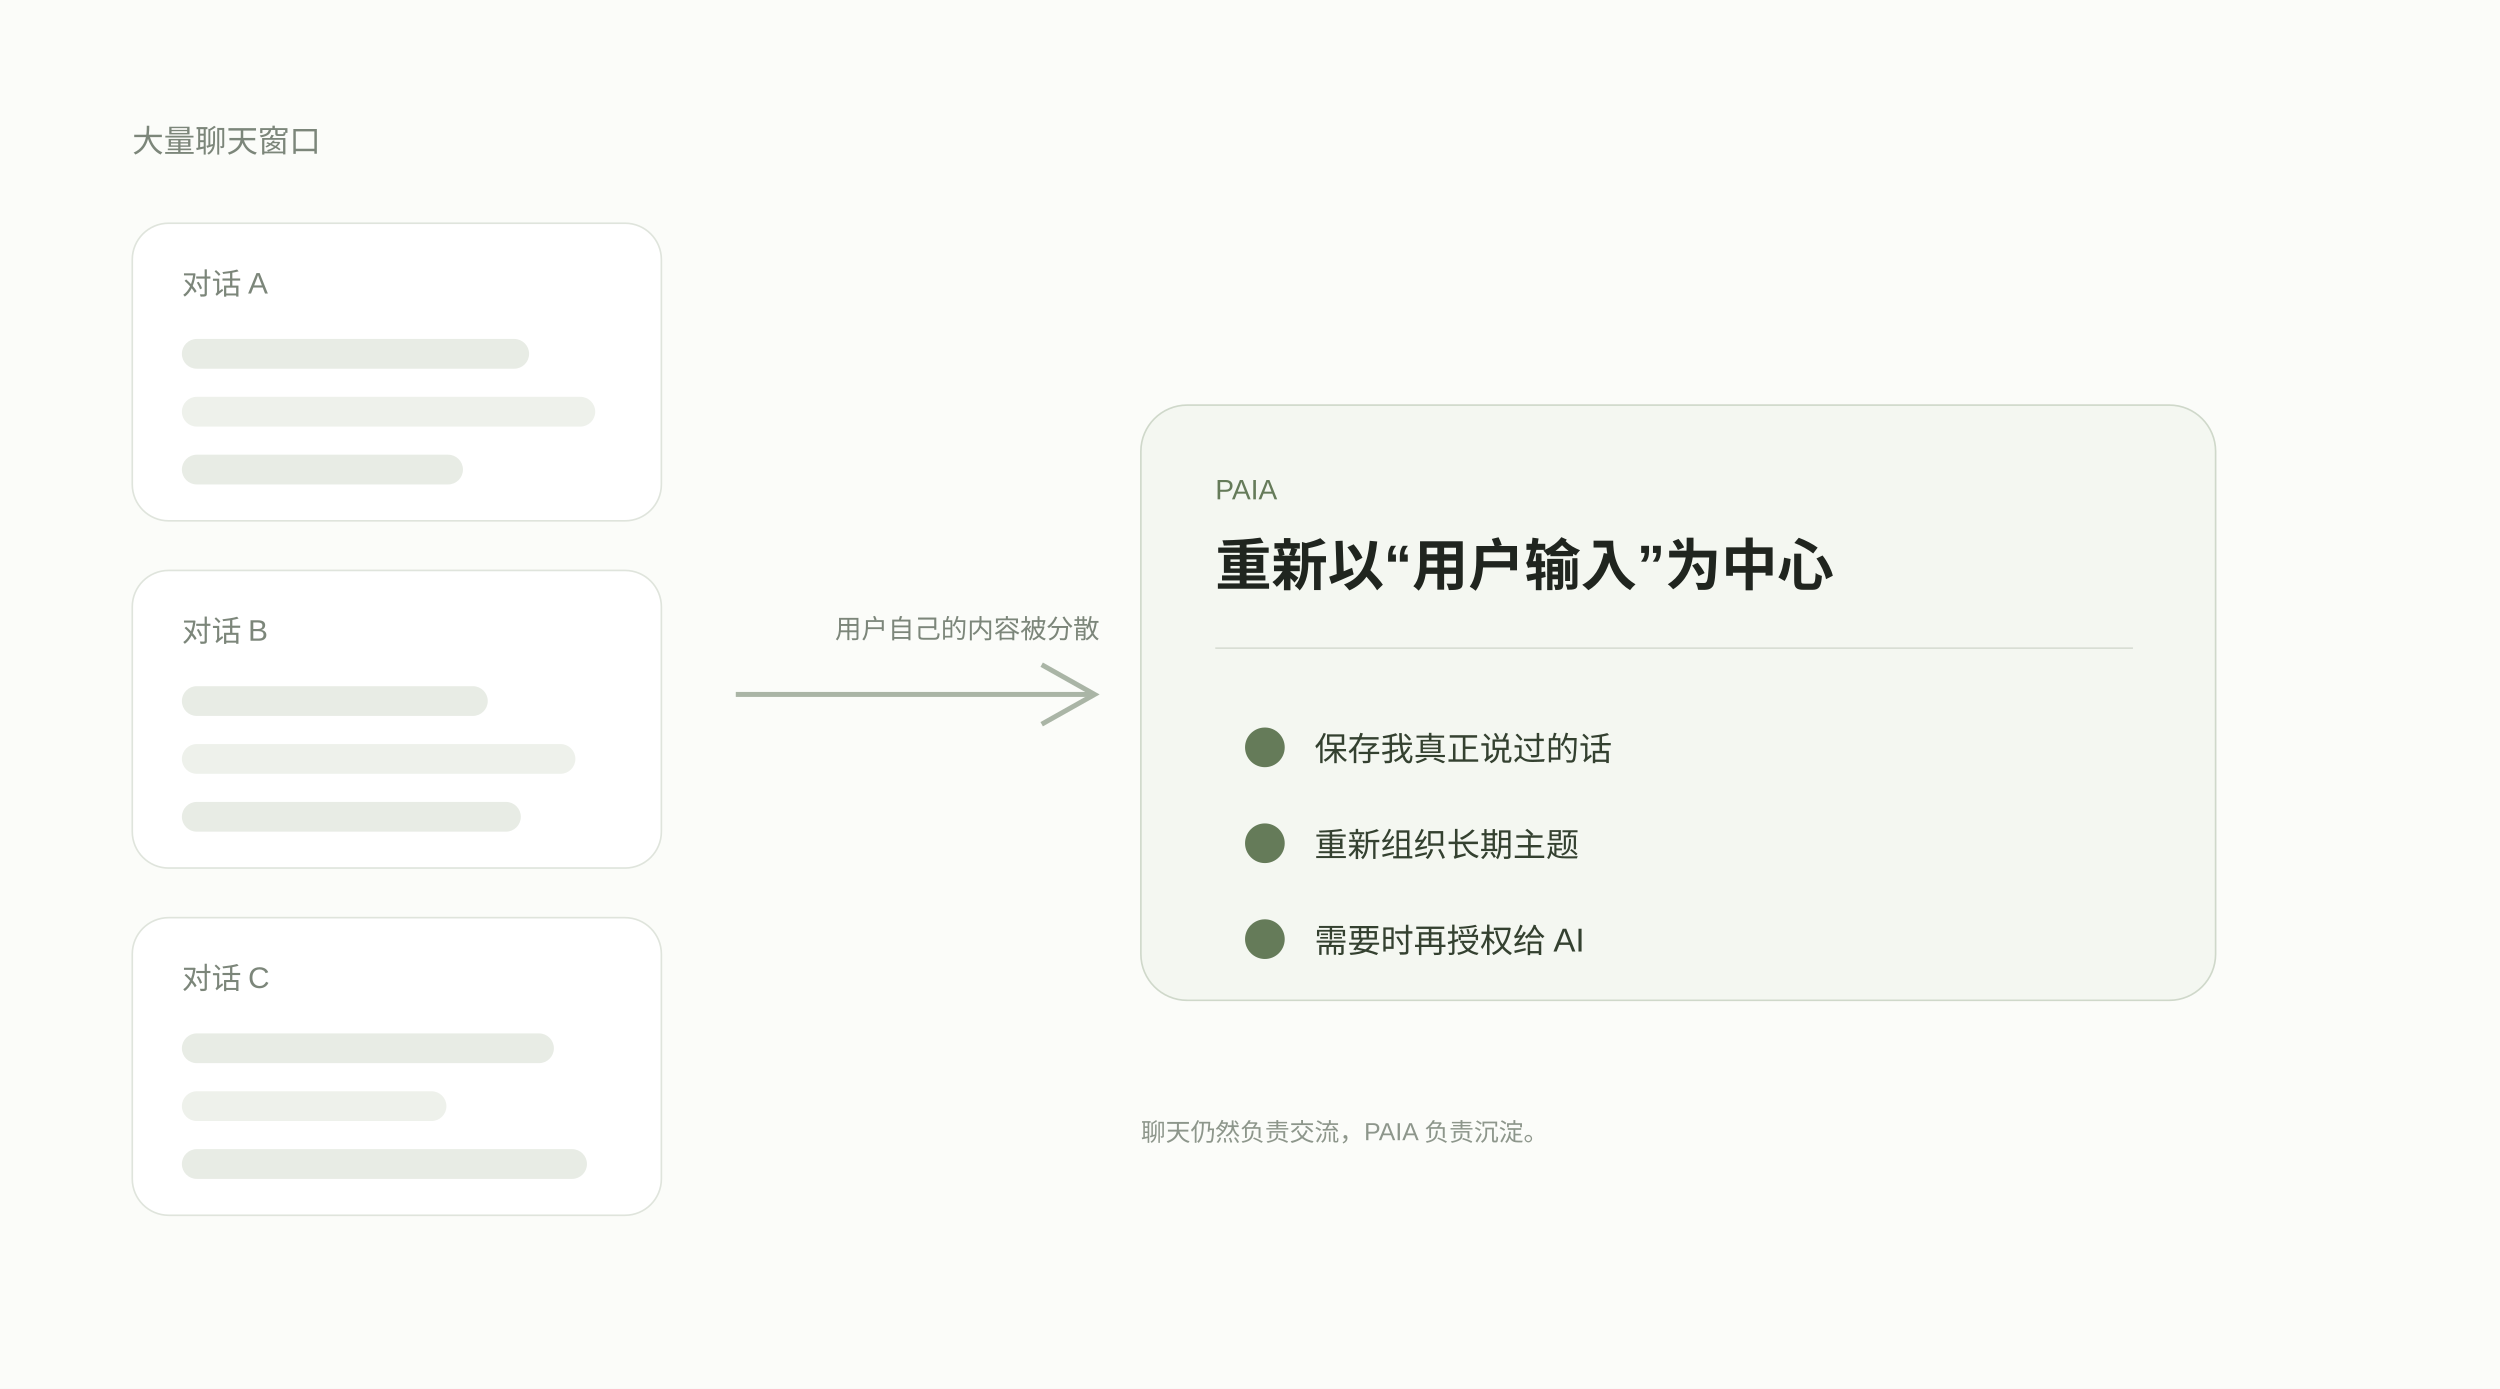
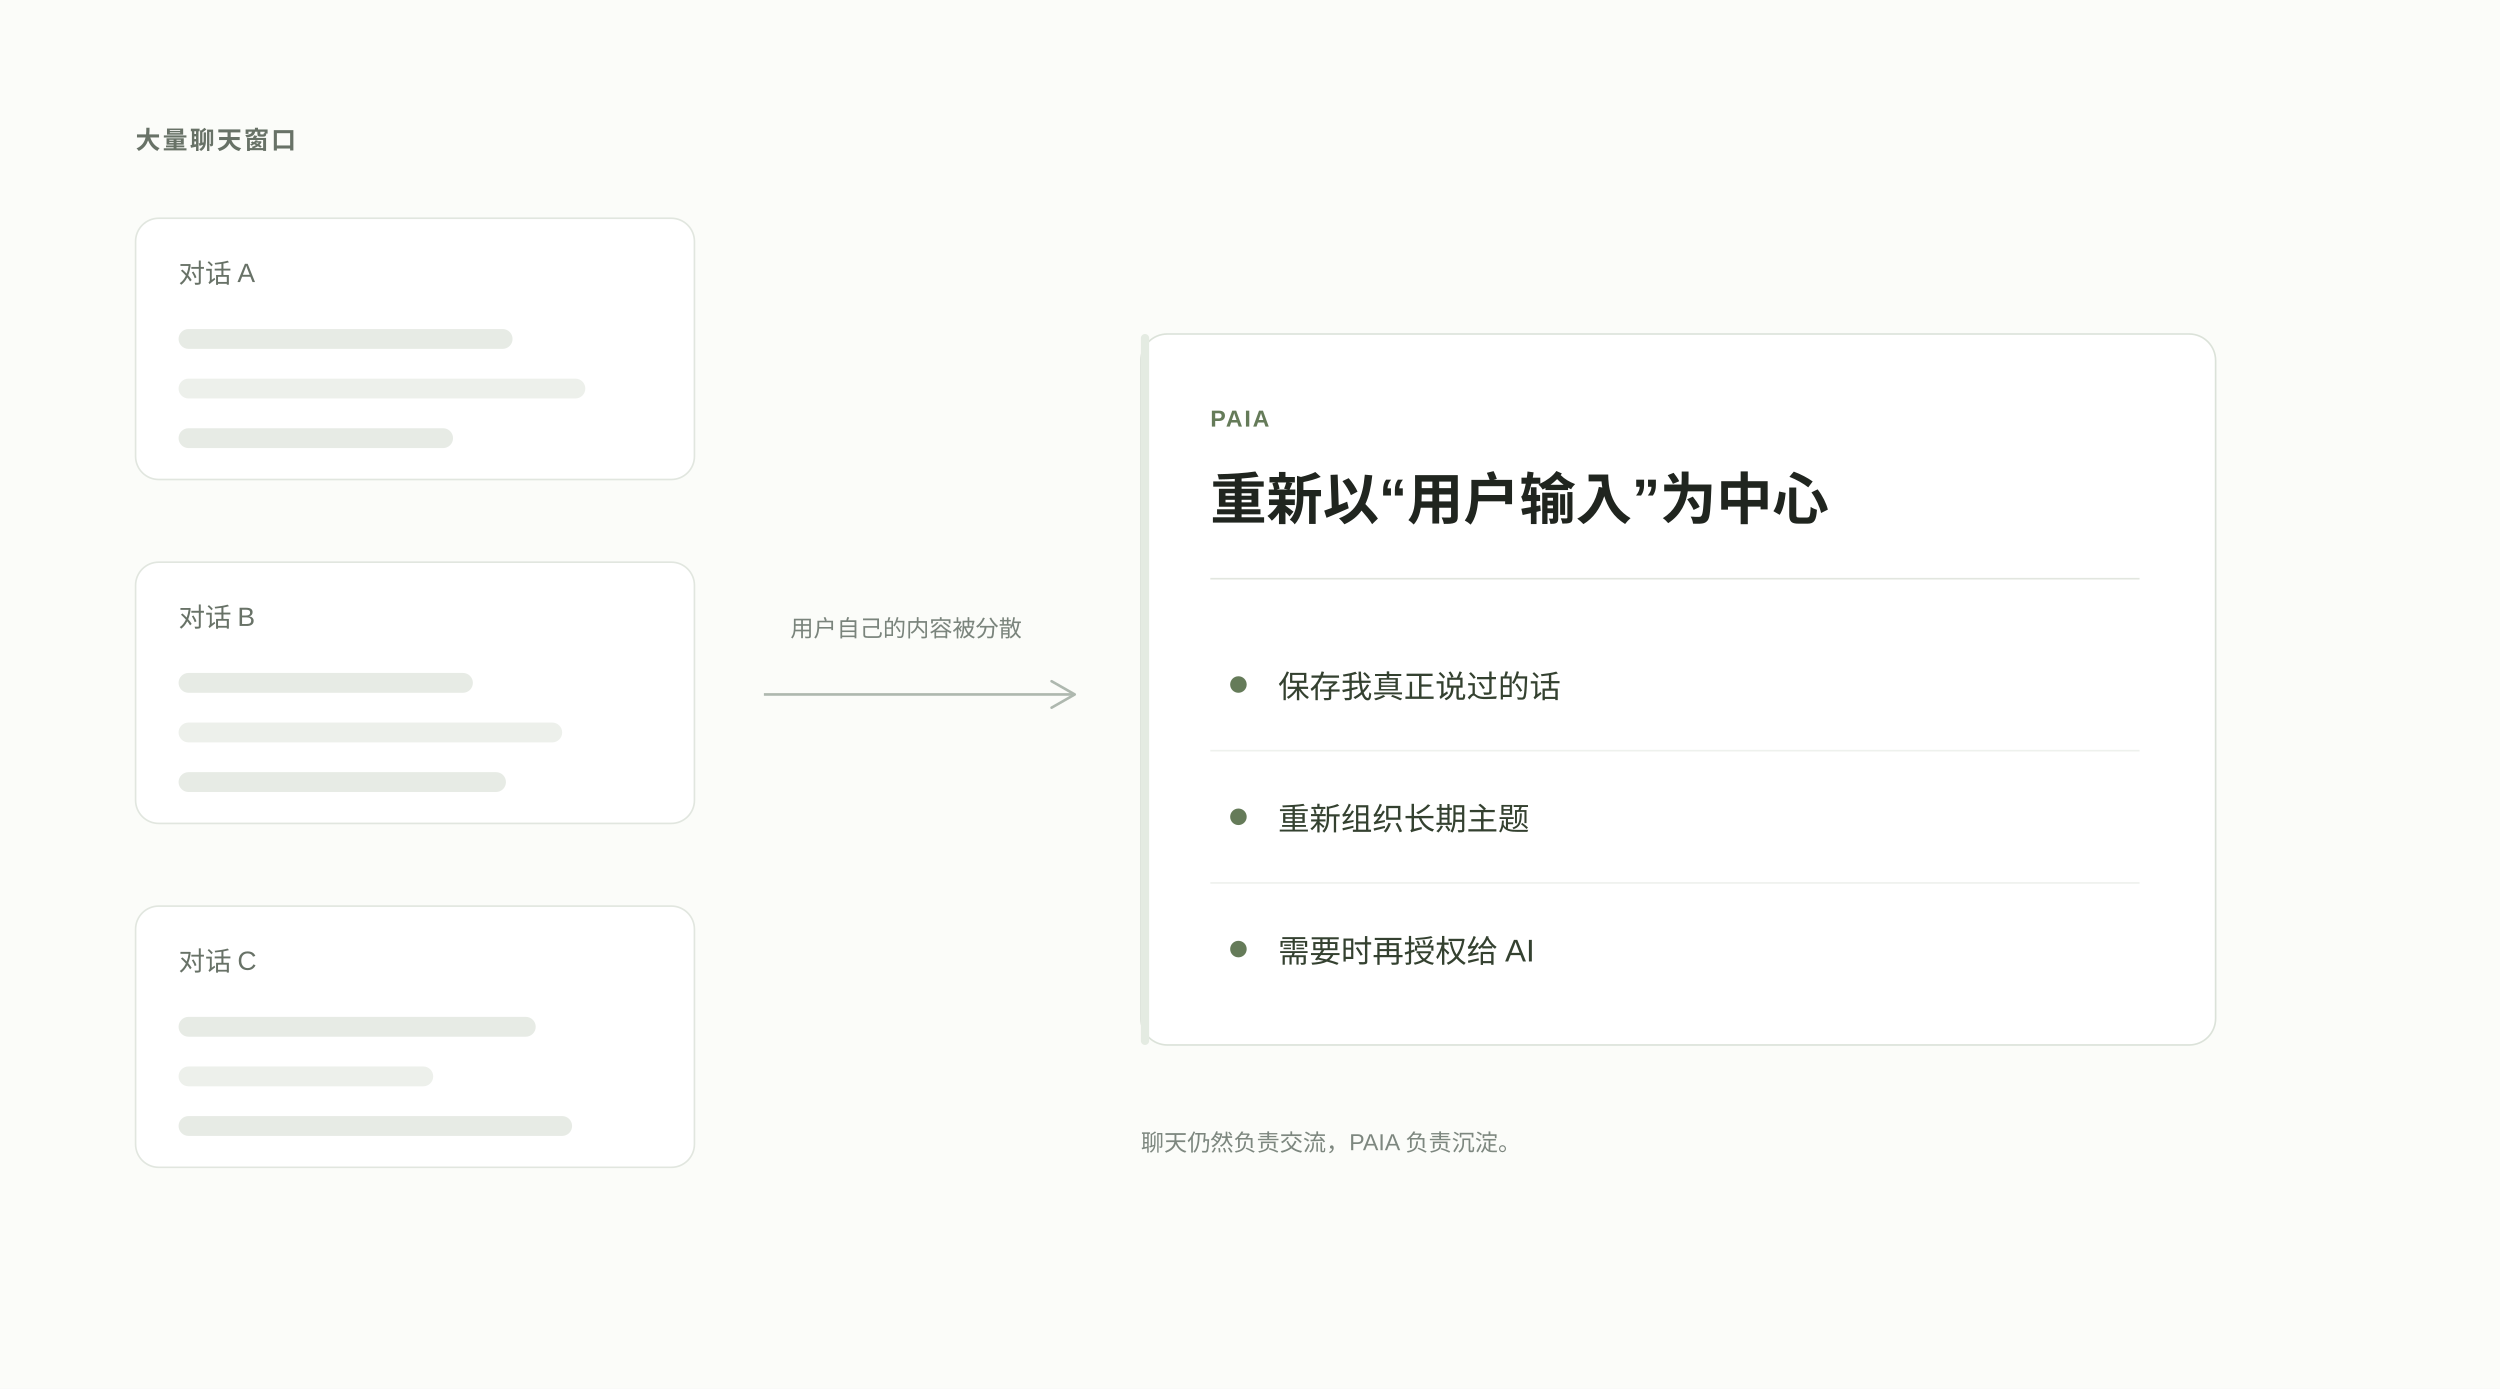
<svg xmlns="http://www.w3.org/2000/svg" width="1512" height="840" viewBox="0 0 1512 840">
  <rect width="1512" height="840" fill="#fbfcf9" />
-   <text x="80" y="92" font-family="Arial,sans-serif" font-size="19" fill="#7c867a">大量聊天窗口</text>
-   <g font-family="Arial,sans-serif">
-     <rect x="80" y="135" width="320" height="180" rx="22" fill="#fff" stroke="#dfe4dc" />
-     <text x="110" y="178" font-size="18" fill="#7c867a">对话 A</text>
-     <rect x="110" y="205" width="210" height="18" rx="9" fill="#e8ece5" />
-     <rect x="110" y="240" width="250" height="18" rx="9" fill="#eef1eb" />
-     <rect x="110" y="275" width="170" height="18" rx="9" fill="#e8ece5" />
-     <rect x="80" y="345" width="320" height="180" rx="22" fill="#fff" stroke="#dfe4dc" />
-     <text x="110" y="388" font-size="18" fill="#7c867a">对话 B</text>
-     <rect x="110" y="415" width="185" height="18" rx="9" fill="#e8ece5" />
-     <rect x="110" y="450" width="238" height="18" rx="9" fill="#eef1eb" />
-     <rect x="110" y="485" width="205" height="18" rx="9" fill="#e8ece5" />
-     <rect x="80" y="555" width="320" height="180" rx="22" fill="#fff" stroke="#dfe4dc" />
-     <text x="110" y="598" font-size="18" fill="#7c867a">对话 C</text>
-     <rect x="110" y="625" width="225" height="18" rx="9" fill="#e8ece5" />
-     <rect x="110" y="660" width="160" height="18" rx="9" fill="#eef1eb" />
-     <rect x="110" y="695" width="245" height="18" rx="9" fill="#e8ece5" />
+   <g font-family="-apple-system,BlinkMacSystemFont,'Segoe UI','PingFang SC','Microsoft YaHei',Arial,sans-serif">
+     <text x="82" y="90" font-size="15" font-weight="600" letter-spacing="1.4" fill="#687267">大量聊天窗口</text>
+     <rect x="82" y="132" width="338" height="158" rx="14" fill="#ffffff" stroke="#e1e6df" />
+     <text x="108" y="171" font-size="16" fill="#687267">对话 A</text>
+     <rect x="108" y="199" width="202" height="12" rx="6" fill="#e7ebe5" />
+     <rect x="108" y="229" width="246" height="12" rx="6" fill="#edf0eb" />
+     <rect x="108" y="259" width="166" height="12" rx="6" fill="#e7ebe5" />
+     <rect x="82" y="340" width="338" height="158" rx="14" fill="#ffffff" stroke="#e1e6df" />
+     <text x="108" y="379" font-size="16" fill="#687267">对话 B</text>
+     <rect x="108" y="407" width="178" height="12" rx="6" fill="#e7ebe5" />
+     <rect x="108" y="437" width="232" height="12" rx="6" fill="#edf0eb" />
+     <rect x="108" y="467" width="198" height="12" rx="6" fill="#e7ebe5" />
+     <rect x="82" y="548" width="338" height="158" rx="14" fill="#ffffff" stroke="#e1e6df" />
+     <text x="108" y="587" font-size="16" fill="#687267">对话 C</text>
+     <rect x="108" y="615" width="216" height="12" rx="6" fill="#e7ebe5" />
+     <rect x="108" y="645" width="154" height="12" rx="6" fill="#edf0eb" />
+     <rect x="108" y="675" width="238" height="12" rx="6" fill="#e7ebe5" />
+     <text x="478" y="385" font-size="14" fill="#7a847c">用户自己的内容被分散</text>
+     <path d="M462 420 H650" fill="none" stroke="#aeb8af" stroke-width="1.6" />
+     <path d="M636 412 L650 420 L636 428" fill="none" stroke="#aeb8af" stroke-width="1.6" stroke-linecap="round" stroke-linejoin="round" />
+     <rect x="690" y="202" width="650" height="430" rx="16" fill="#ffffff" stroke="#dbe2d9" />
+     <rect x="690" y="202" width="5" height="430" rx="2.5" fill="#e4ebe2" />
+     <text x="732" y="258" font-size="14" font-weight="600" letter-spacing="1.1" fill="#657b59">PAIA</text>
+     <text x="732" y="314" font-size="34" font-weight="700" fill="#20251f">重新以“用户输入”为中心</text>
+     <line x1="732" y1="350" x2="1294" y2="350" stroke="#e2e6df" />
+     <circle cx="749" cy="414" r="5" fill="#657b59" />
+     <text x="773" y="422" font-size="19" fill="#344130">保存我真正说过的话</text>
+     <line x1="732" y1="454" x2="1294" y2="454" stroke="#eef1ed" />
+     <circle cx="749" cy="494" r="5" fill="#657b59" />
+     <text x="773" y="502" font-size="19" fill="#344130">重新组织长期主题</text>
+     <line x1="732" y1="534" x2="1294" y2="534" stroke="#eef1ed" />
+     <circle cx="749" cy="574" r="5" fill="#657b59" />
+     <text x="773" y="582" font-size="19" fill="#344130">需要时再授权给 AI</text>
+     <text x="690" y="696" font-size="14" fill="#7d877f">聊天仍然负责交流，PAIA 负责沉淀。</text>
  </g>
-   <path d="M445 420 C555 420, 560 420, 660 420" stroke="#aab5a6" stroke-width="3" fill="none" />
-   <path d="M630 402 L662 420 L630 438" fill="none" stroke="#aab5a6" stroke-width="3" />
-   <text x="505" y="386" font-family="Arial,sans-serif" font-size="16" fill="#7c867a">用户自己的内容被分散</text>
-   <rect x="690" y="245" width="650" height="360" rx="28" fill="#f4f7f1" stroke="#cfd8ca" />
-   <text x="735" y="302" font-family="Arial,sans-serif" font-size="17" fill="#657b59">PAIA</text>
-   <text x="735" y="354" font-family="Arial,sans-serif" font-size="34" font-weight="700" fill="#20251f">重新以“用户输入”为中心</text>
-   <line x1="735" y1="392" x2="1290" y2="392" stroke="#d7ddd3" />
-   <g font-family="Arial,sans-serif">
-     <circle cx="765" cy="452" r="12" fill="#657b59" />
-     <text x="795" y="460" font-size="20" fill="#344130">保存我真正说过的话</text>
-     <circle cx="765" cy="510" r="12" fill="#657b59" />
-     <text x="795" y="518" font-size="20" fill="#344130">重新组织长期主题</text>
-     <circle cx="765" cy="568" r="12" fill="#657b59" />
-     <text x="795" y="576" font-size="20" fill="#344130">需要时再授权给 AI</text>
-   </g>
-   <text x="690" y="690" font-family="Arial,sans-serif" font-size="15" fill="#8d968b">聊天仍然负责交流，PAIA 负责沉淀。</text>
</svg>
